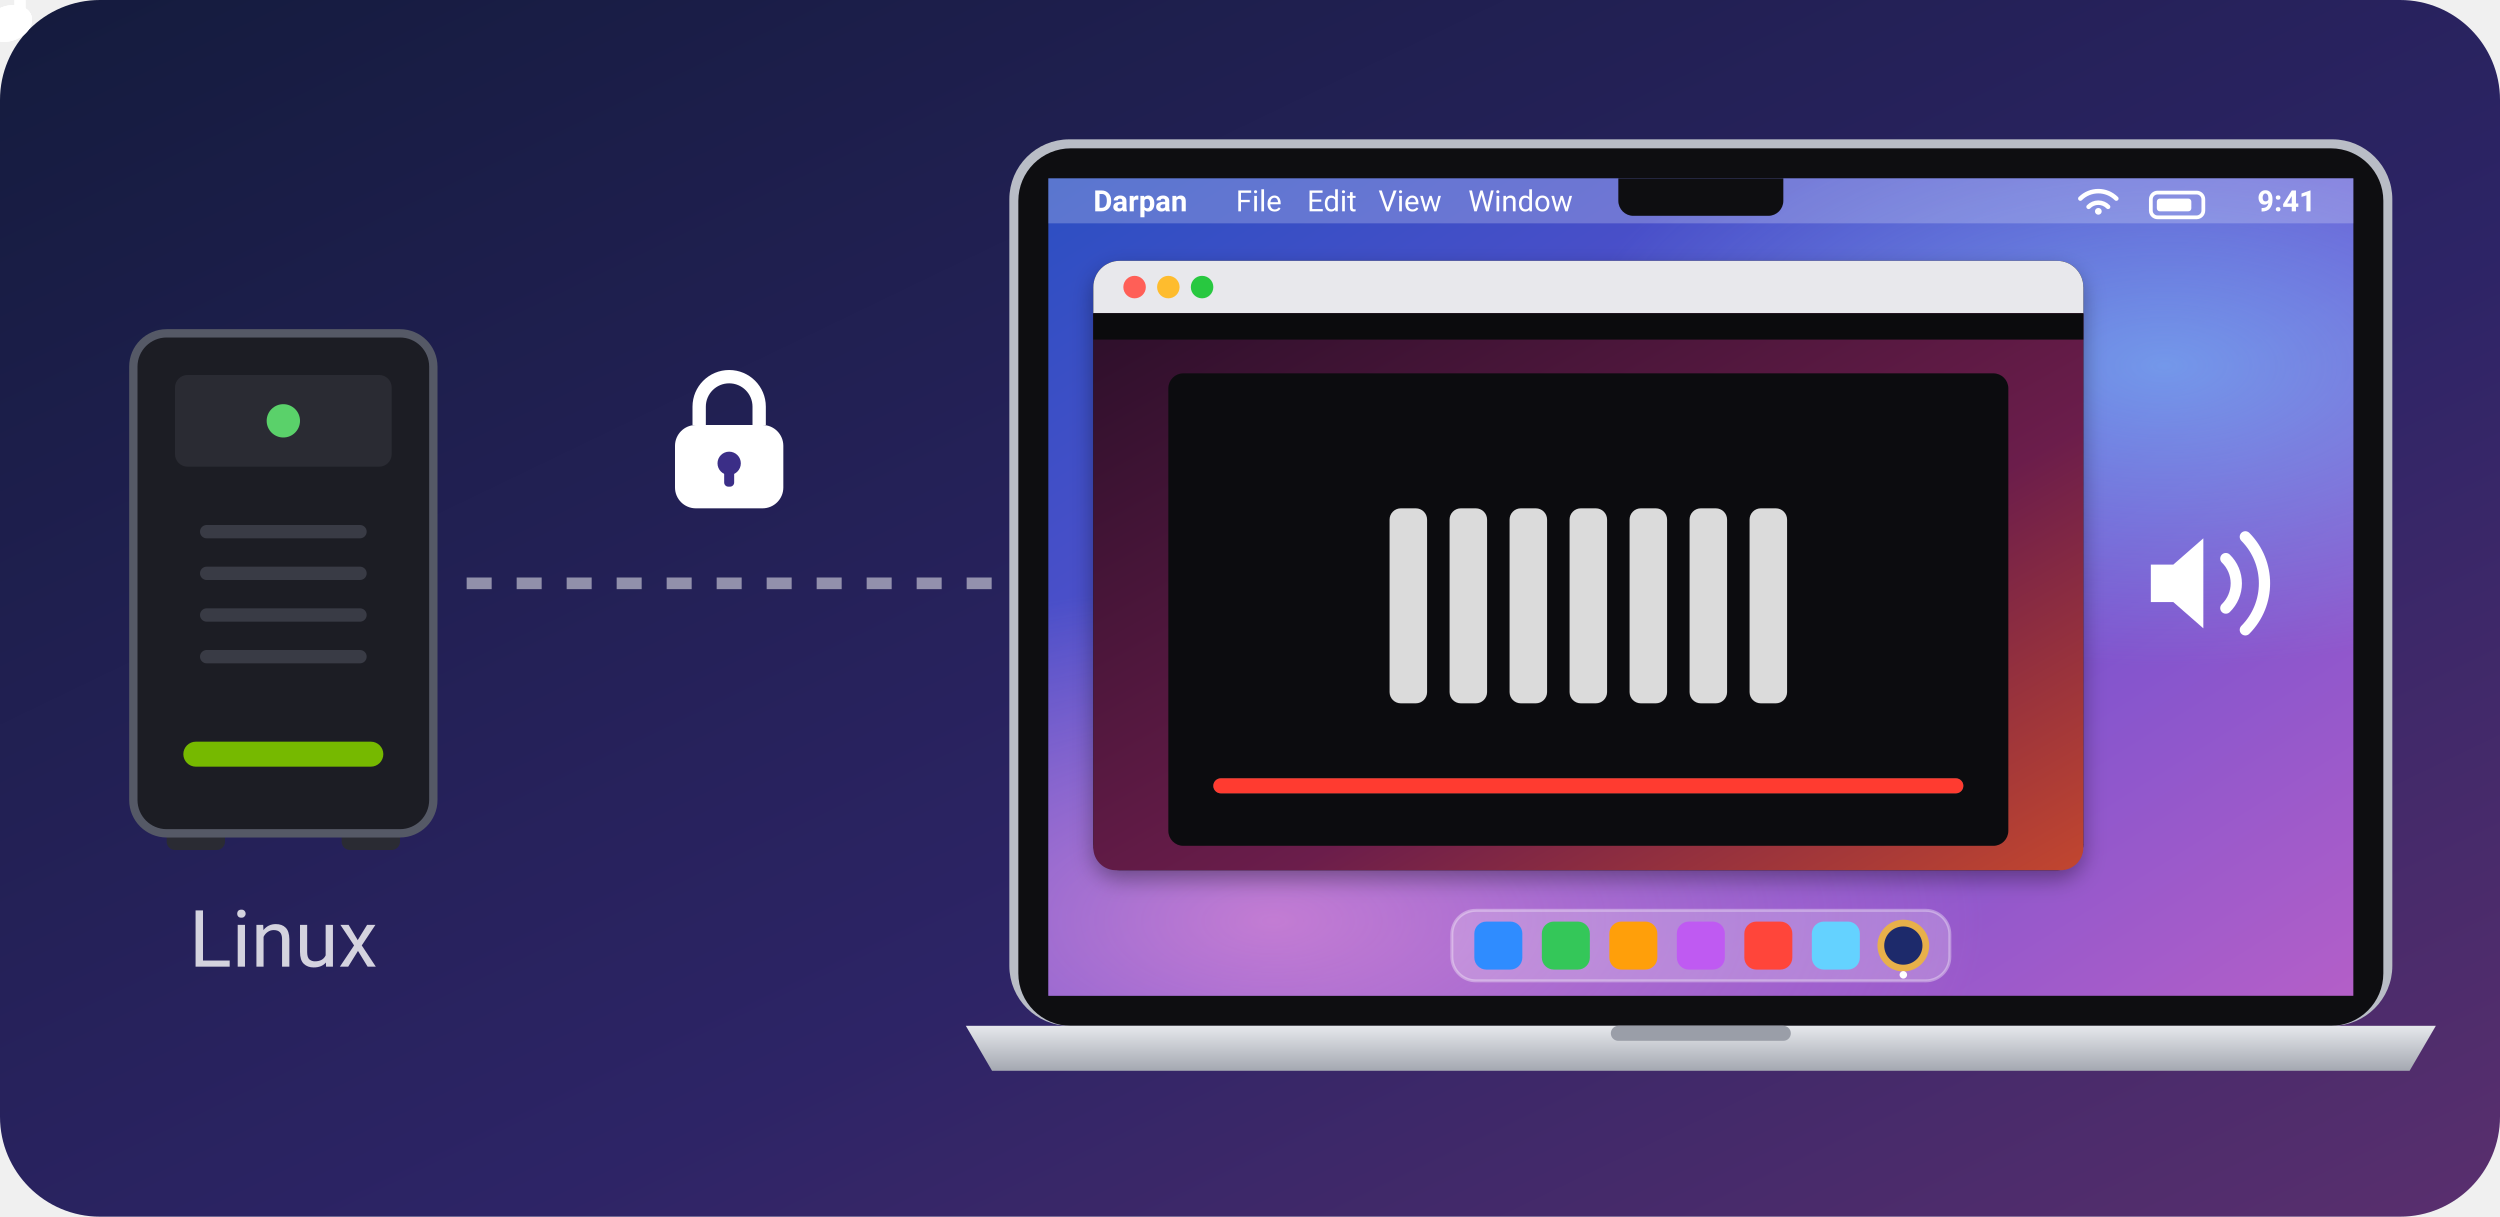
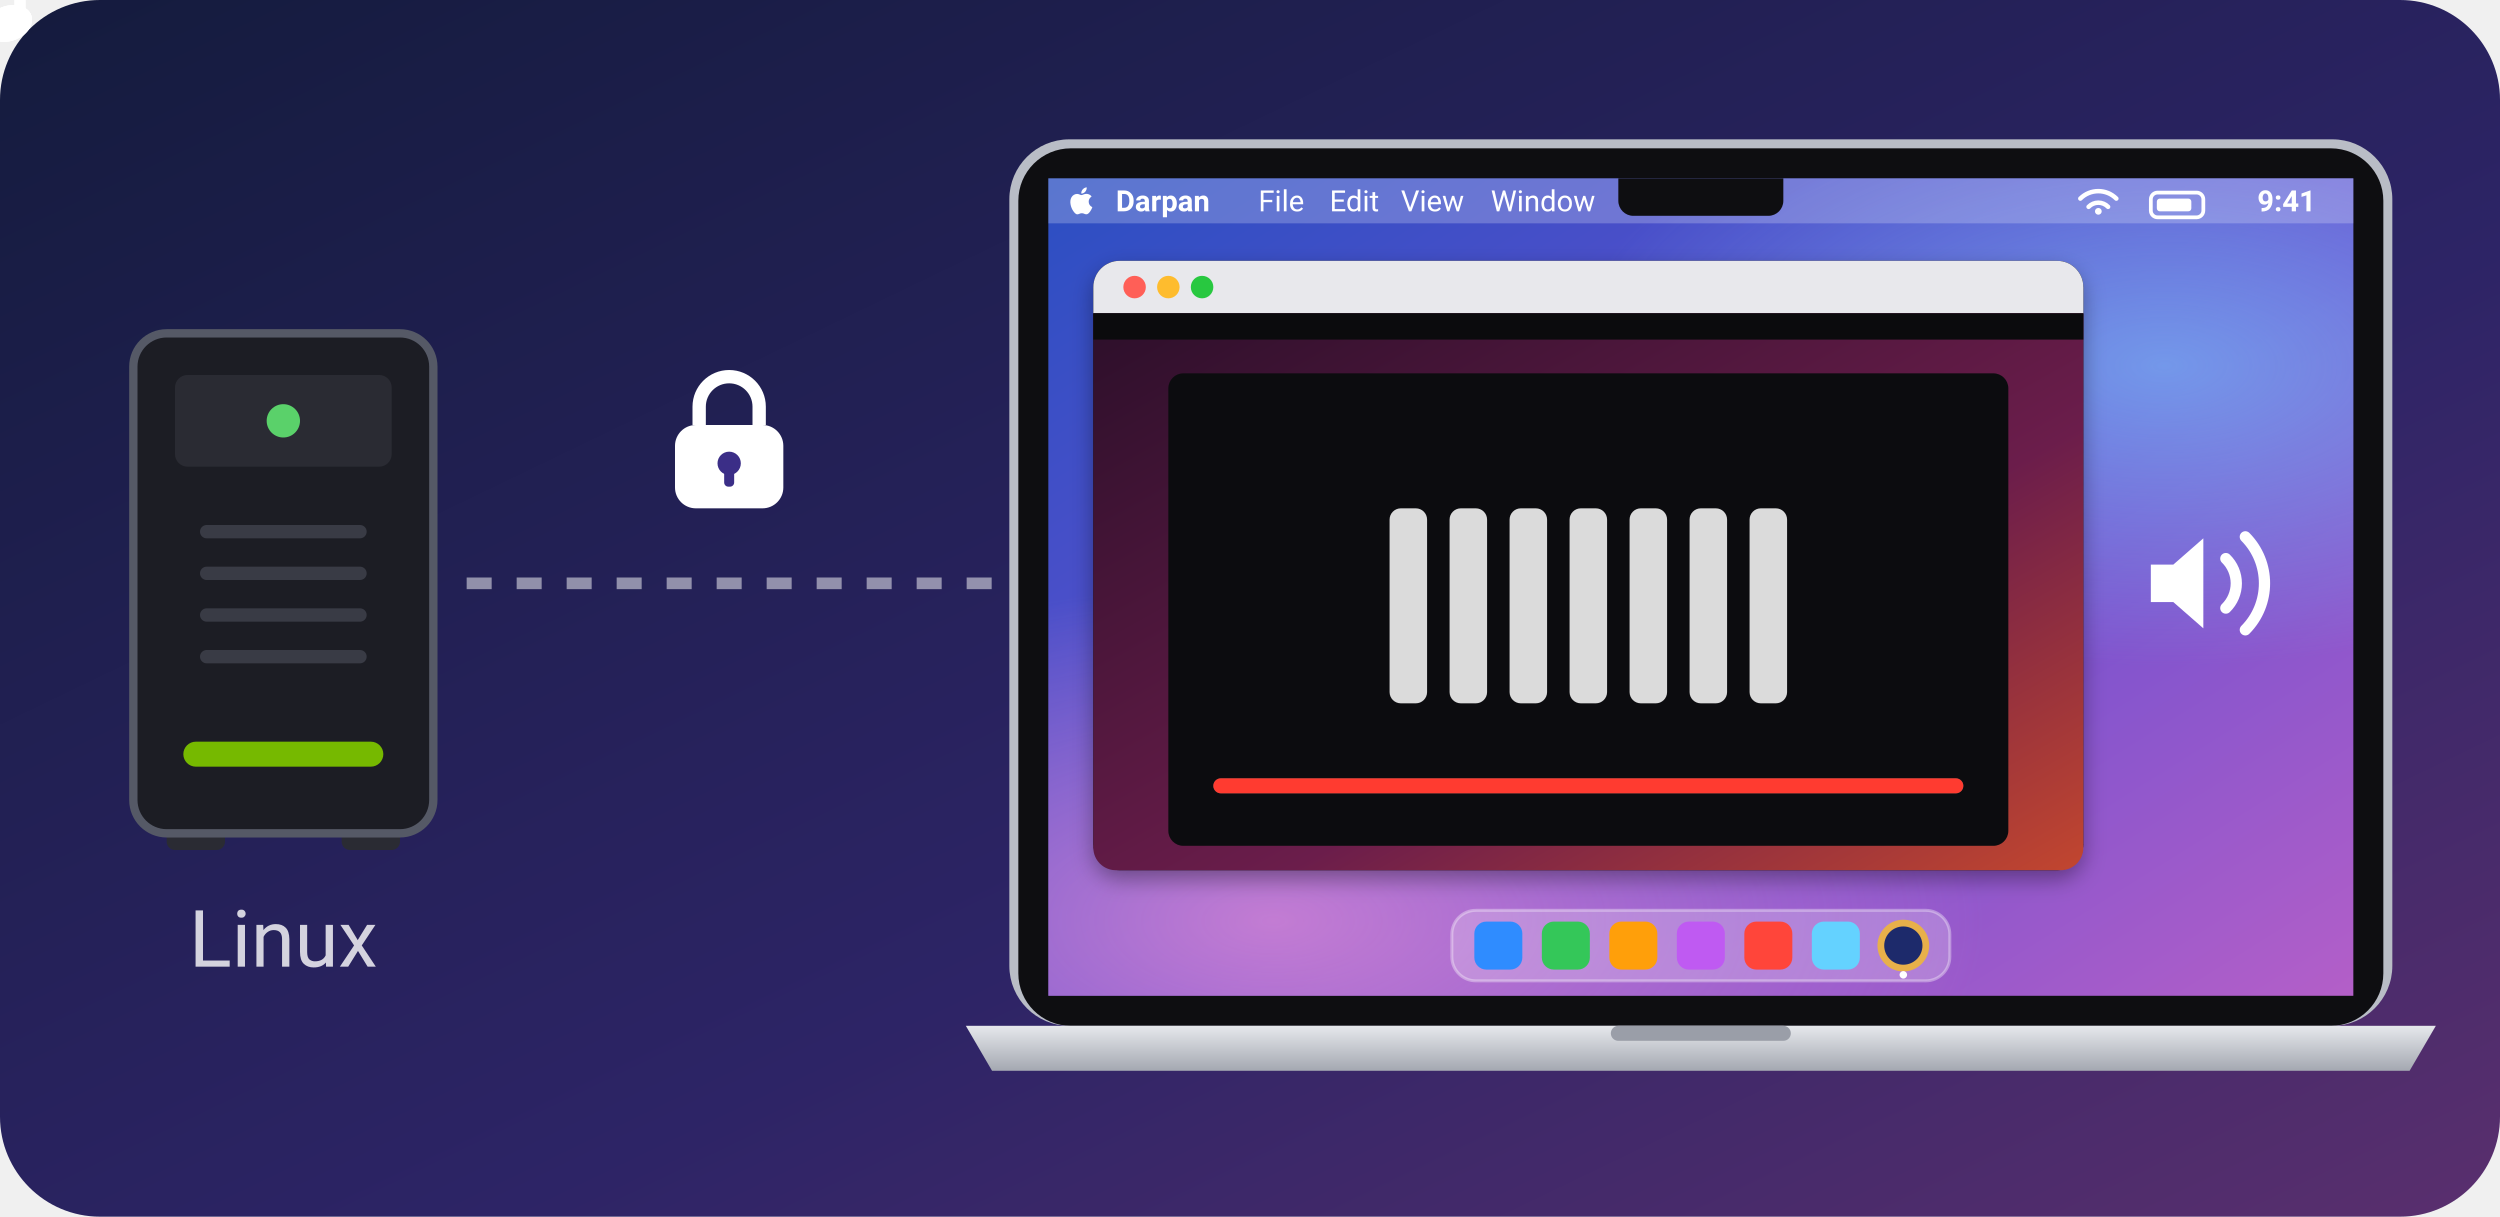
<svg xmlns="http://www.w3.org/2000/svg" viewBox="0 0 300 146" width="300" height="146" role="img" aria-label="A video plays on the Linux computer and its sound comes out of the Mac">
  <style>@keyframes eq0{0.00%{transform:scaleY(0.25)}5.00%{transform:scaleY(0.90)}10.00%{transform:scaleY(0.25)}15.00%{transform:scaleY(0.90)}20.00%{transform:scaleY(0.25)}25.00%{transform:scaleY(0.90)}30.00%{transform:scaleY(0.25)}35.00%{transform:scaleY(0.90)}40.00%{transform:scaleY(0.25)}45.00%{transform:scaleY(0.90)}50.00%{transform:scaleY(0.25)}55.00%{transform:scaleY(0.90)}60.00%{transform:scaleY(0.25)}65.00%{transform:scaleY(0.90)}70.00%{transform:scaleY(0.25)}75.00%{transform:scaleY(0.90)}80.00%{transform:scaleY(0.25)}85.00%{transform:scaleY(0.90)}90.00%{transform:scaleY(0.25)}95.00%{transform:scaleY(0.90)}100.00%{transform:scaleY(0.25)}}.eq0{animation:eq0 6s linear infinite;transform-box:fill-box;transform-origin:50% 100%}@keyframes eq1{0.00%{transform:scaleY(0.60)}5.00%{transform:scaleY(0.30)}10.00%{transform:scaleY(0.60)}15.00%{transform:scaleY(0.30)}20.00%{transform:scaleY(0.60)}25.00%{transform:scaleY(0.30)}30.00%{transform:scaleY(0.60)}35.00%{transform:scaleY(0.30)}40.00%{transform:scaleY(0.60)}45.00%{transform:scaleY(0.30)}50.00%{transform:scaleY(0.60)}55.00%{transform:scaleY(0.30)}60.00%{transform:scaleY(0.60)}65.00%{transform:scaleY(0.30)}70.00%{transform:scaleY(0.60)}75.00%{transform:scaleY(0.30)}80.00%{transform:scaleY(0.60)}85.00%{transform:scaleY(0.30)}90.00%{transform:scaleY(0.60)}95.00%{transform:scaleY(0.30)}100.00%{transform:scaleY(0.60)}}.eq1{animation:eq1 6s linear infinite;transform-box:fill-box;transform-origin:50% 100%}@keyframes eq2{0.00%{transform:scaleY(0.35)}5.00%{transform:scaleY(1.00)}10.00%{transform:scaleY(0.35)}15.00%{transform:scaleY(1.00)}20.00%{transform:scaleY(0.35)}25.00%{transform:scaleY(1.00)}30.00%{transform:scaleY(0.35)}35.00%{transform:scaleY(1.00)}40.00%{transform:scaleY(0.35)}45.00%{transform:scaleY(1.00)}50.00%{transform:scaleY(0.35)}55.00%{transform:scaleY(1.00)}60.00%{transform:scaleY(0.35)}65.00%{transform:scaleY(1.00)}70.00%{transform:scaleY(0.35)}75.00%{transform:scaleY(1.00)}80.00%{transform:scaleY(0.35)}85.00%{transform:scaleY(1.00)}90.00%{transform:scaleY(0.35)}95.00%{transform:scaleY(1.00)}100.00%{transform:scaleY(0.35)}}.eq2{animation:eq2 6s linear infinite;transform-box:fill-box;transform-origin:50% 100%}@keyframes eq3{0.00%{transform:scaleY(0.80)}5.00%{transform:scaleY(0.45)}10.00%{transform:scaleY(0.80)}15.00%{transform:scaleY(0.45)}20.00%{transform:scaleY(0.80)}25.00%{transform:scaleY(0.45)}30.00%{transform:scaleY(0.80)}35.00%{transform:scaleY(0.45)}40.00%{transform:scaleY(0.80)}45.00%{transform:scaleY(0.45)}50.00%{transform:scaleY(0.80)}55.00%{transform:scaleY(0.45)}60.00%{transform:scaleY(0.80)}65.00%{transform:scaleY(0.45)}70.00%{transform:scaleY(0.80)}75.00%{transform:scaleY(0.45)}80.00%{transform:scaleY(0.80)}85.00%{transform:scaleY(0.45)}90.00%{transform:scaleY(0.80)}95.00%{transform:scaleY(0.45)}100.00%{transform:scaleY(0.80)}}.eq3{animation:eq3 6s linear infinite;transform-box:fill-box;transform-origin:50% 100%}@keyframes eq4{0.00%{transform:scaleY(0.30)}5.00%{transform:scaleY(0.75)}10.00%{transform:scaleY(0.30)}15.00%{transform:scaleY(0.75)}20.00%{transform:scaleY(0.30)}25.00%{transform:scaleY(0.75)}30.00%{transform:scaleY(0.30)}35.00%{transform:scaleY(0.75)}40.00%{transform:scaleY(0.30)}45.00%{transform:scaleY(0.75)}50.00%{transform:scaleY(0.30)}55.00%{transform:scaleY(0.75)}60.00%{transform:scaleY(0.30)}65.00%{transform:scaleY(0.75)}70.00%{transform:scaleY(0.30)}75.00%{transform:scaleY(0.75)}80.00%{transform:scaleY(0.30)}85.00%{transform:scaleY(0.75)}90.00%{transform:scaleY(0.30)}95.00%{transform:scaleY(0.75)}100.00%{transform:scaleY(0.30)}}.eq4{animation:eq4 6s linear infinite;transform-box:fill-box;transform-origin:50% 100%}@keyframes eq5{0.00%{transform:scaleY(0.90)}5.00%{transform:scaleY(0.35)}10.00%{transform:scaleY(0.90)}15.00%{transform:scaleY(0.35)}20.00%{transform:scaleY(0.90)}25.00%{transform:scaleY(0.35)}30.00%{transform:scaleY(0.90)}35.00%{transform:scaleY(0.35)}40.00%{transform:scaleY(0.90)}45.00%{transform:scaleY(0.35)}50.00%{transform:scaleY(0.90)}55.00%{transform:scaleY(0.35)}60.00%{transform:scaleY(0.90)}65.00%{transform:scaleY(0.35)}70.00%{transform:scaleY(0.90)}75.00%{transform:scaleY(0.35)}80.00%{transform:scaleY(0.90)}85.00%{transform:scaleY(0.35)}90.00%{transform:scaleY(0.90)}95.00%{transform:scaleY(0.35)}100.00%{transform:scaleY(0.90)}}.eq5{animation:eq5 6s linear infinite;transform-box:fill-box;transform-origin:50% 100%}@keyframes eq6{0.00%{transform:scaleY(0.50)}5.00%{transform:scaleY(0.80)}10.00%{transform:scaleY(0.50)}15.00%{transform:scaleY(0.80)}20.00%{transform:scaleY(0.50)}25.00%{transform:scaleY(0.80)}30.00%{transform:scaleY(0.50)}35.00%{transform:scaleY(0.80)}40.00%{transform:scaleY(0.50)}45.00%{transform:scaleY(0.80)}50.00%{transform:scaleY(0.50)}55.00%{transform:scaleY(0.80)}60.00%{transform:scaleY(0.50)}65.00%{transform:scaleY(0.80)}70.00%{transform:scaleY(0.50)}75.00%{transform:scaleY(0.80)}80.00%{transform:scaleY(0.50)}85.00%{transform:scaleY(0.80)}90.00%{transform:scaleY(0.50)}95.00%{transform:scaleY(0.80)}100.00%{transform:scaleY(0.50)}}.eq6{animation:eq6 6s linear infinite;transform-box:fill-box;transform-origin:50% 100%}@keyframes prog{0.00%{transform:scaleX(0.200)}100.00%{transform:scaleX(0.800)}}.prog{animation:prog 6s linear infinite;transform-box:fill-box;transform-origin:0 0}@keyframes w1{0.00%{opacity:.2}8.33%{opacity:1}16.67%{opacity:.2}25.00%{opacity:1}33.33%{opacity:.2}41.67%{opacity:1}50.00%{opacity:.2}58.33%{opacity:1}66.67%{opacity:.2}75.00%{opacity:1}83.33%{opacity:.2}91.67%{opacity:1}100.00%{opacity:.2}}.w1{animation:w1 6s linear infinite;}@keyframes w2{2.50%{opacity:.2}10.83%{opacity:1}19.17%{opacity:.2}27.50%{opacity:1}35.83%{opacity:.2}44.17%{opacity:1}52.50%{opacity:.2}60.83%{opacity:1}69.17%{opacity:.2}77.50%{opacity:1}85.83%{opacity:.2}94.17%{opacity:1}100.00%{opacity:.2}}.w2{animation:w2 6s linear infinite;}@keyframes n0{0.00%{opacity:0;transform:translate(58.0px,78.0px)}3.33%{opacity:0;transform:translate(58.0px,78.0px)}5.00%{opacity:1;transform:translate(58.0px,78.0px)}15.00%{opacity:1;transform:translate(87.5px,81.0px)}25.00%{opacity:1;transform:translate(123.0px,78.0px)}26.67%{opacity:0;transform:translate(123.0px,78.0px)}100.00%{opacity:0;transform:translate(123.0px,78.0px)}}.n0{animation:n0 6s ease-in-out infinite;}@keyframes n1{0.00%{opacity:0;transform:translate(58.0px,78.0px)}36.67%{opacity:0;transform:translate(58.0px,78.0px)}38.33%{opacity:1;transform:translate(58.0px,78.0px)}48.33%{opacity:1;transform:translate(87.5px,81.0px)}58.33%{opacity:1;transform:translate(123.0px,78.0px)}60.00%{opacity:0;transform:translate(123.0px,78.0px)}100.00%{opacity:0;transform:translate(123.0px,78.0px)}}.n1{animation:n1 6s ease-in-out infinite;}@keyframes n2{0.00%{opacity:0;transform:translate(58.0px,78.0px)}70.00%{opacity:0;transform:translate(58.0px,78.0px)}71.67%{opacity:1;transform:translate(58.0px,78.0px)}81.67%{opacity:1;transform:translate(87.5px,81.0px)}91.67%{opacity:1;transform:translate(123.0px,78.0px)}93.33%{opacity:0;transform:translate(123.0px,78.0px)}100.00%{opacity:0;transform:translate(123.0px,78.0px)}}.n2{animation:n2 6s ease-in-out infinite;}@media (prefers-reduced-motion:reduce){*{animation-play-state:paused!important}}</style>
  <defs>
    <linearGradient id="bg" x1="0" y1="0" x2="1" y2="1">
      <stop offset="0" stop-color="#141b3d" />
      <stop offset=".6" stop-color="#2d2466" />
      <stop offset="1" stop-color="#5a2f6e" />
    </linearGradient>
    <linearGradient id="lin" x1="0" y1="0" x2="1" y2="1">
      <stop offset="0" stop-color="#2c0f2a" />
      <stop offset=".6" stop-color="#6b1d4b" />
      <stop offset="1" stop-color="#c2462f" />
    </linearGradient>
    <linearGradient id="wall" x1="0" y1="0" x2="1" y2="1">
      <stop offset="0" stop-color="#2b4fc2" />
      <stop offset=".55" stop-color="#6a4fd0" />
      <stop offset="1" stop-color="#b45fc8" />
    </linearGradient>
    <radialGradient id="glow1">
      <stop offset="0" stop-color="#ff9ad5" stop-opacity=".6" />
      <stop offset="1" stop-color="#ff9ad5" stop-opacity="0" />
    </radialGradient>
    <radialGradient id="glow2">
      <stop offset="0" stop-color="#7cd3ff" stop-opacity=".55" />
      <stop offset="1" stop-color="#7cd3ff" stop-opacity="0" />
    </radialGradient>
    <linearGradient id="alu" x1="0" y1="0" x2="0" y2="1">
      <stop offset="0" stop-color="#e6e8ec" />
      <stop offset="1" stop-color="#a4a8b1" />
    </linearGradient>
    <filter id="sh" x="-20%" y="-20%" width="140%" height="150%">
      <feDropShadow dx="0" dy="1.2" stdDeviation="1.4" flood-color="#000" flood-opacity=".35" />
    </filter>
    <clipPath id="scr">
      <rect x="108" y="16" width="174" height="109" />
    </clipPath>
    <clipPath id="vc">
      <path d="M0 0H132V71.25a3 3 0 0 1-3 3H3a3 3 0 0 1-3-3z" />
    </clipPath>
  </defs>
  <rect width="300" height="146" rx="12" fill="url(#bg)" />
  <rect x="20" y="99" width="7" height="3" rx="1" fill="#2a2b33" />
  <rect x="41" y="99" width="7" height="3" rx="1" fill="#2a2b33" />
  <rect x="16" y="40" width="36" height="60" rx="4" fill="#1c1d24" stroke="#555966" />
  <rect x="21" y="45" width="26" height="11" rx="1.5" fill="#2a2b33" />
  <circle cx="34.0" cy="50.5" r="2" fill="#5ad16a" />
  <rect x="24" y="63" width="20" height="1.6" rx=".8" fill="#393b45" />
  <rect x="24" y="68" width="20" height="1.6" rx=".8" fill="#393b45" />
  <rect x="24" y="73" width="20" height="1.6" rx=".8" fill="#393b45" />
  <rect x="24" y="78" width="20" height="1.6" rx=".8" fill="#393b45" />
  <rect class="" x="22" y="89" width="24" height="3" rx="1.5" fill="#76b900" />
  <text text-anchor="middle" fill-opacity="0.8" x="34.0" y="116.0" font-family="-apple-system,BlinkMacSystemFont,'Segoe UI',Roboto,Helvetica,Arial,sans-serif" font-size="9.5" fill="#fff" xml:space="preserve">Linux</text>
  <g class="">
    <line x1="56" y1="70" x2="119" y2="70" stroke="#fff" stroke-opacity=".5" stroke-width="1.4" stroke-dasharray="3 3" />
    <g transform="translate(87.5 55)">
      <rect x="-6.5" y="-4" width="13" height="10" rx="2.5" fill="#fff" />
      <path d="M-3.6-4v-2.2a3.6 3.6 0 0 1 7.2 0V-4" fill="none" stroke="#fff" stroke-width="1.6" />
      <circle cy=".6" r="1.4" fill="#3b2e87" />
      <rect x="-.6" y=".6" width="1.2" height="2.8" rx=".5" fill="#3b2e87" />
    </g>
  </g>
  <g transform="translate(28.6 7.0) scale(0.9)">
    <rect x="102.8" y="10.8" width="184.4" height="118.2" rx="8" fill="#b9bdc6" />
    <rect x="104" y="12" width="182" height="117" rx="7" fill="#0e0e11" />
    <g clip-path="url(#scr)">
      <rect x="108" y="16" width="174" height="109" fill="url(#wall)" />
      <ellipse cx="138" cy="115" rx="95" ry="45" fill="url(#glow1)" />
      <ellipse cx="257" cy="41" rx="80" ry="40" fill="url(#glow2)" />
      <g class="">
        <rect x="114" y="27" width="132" height="81.25" rx="3.5" fill="#111" filter="url(#sh)" />
        <path d="M114 34v-3.5a3.5 3.5 0 0 1 3.5-3.5h125a3.5 3.5 0 0 1 3.5 3.5v3.5z" fill="#e8e8ec" />
        <circle cx="119.5" cy="30.5" r="1.5" fill="#ff5f57" />
        <circle cx="124.0" cy="30.5" r="1.5" fill="#febc2e" />
        <circle cx="128.5" cy="30.5" r="1.5" fill="#28c840" />
        <g transform="translate(114 34)">
          <g clip-path="url(#vc)">
            <rect width="132" height="74.25" fill="url(#lin)" />
            <rect width="132" height="3.5" fill="#0b0b0d" />
            <rect x="10" y="8" width="112" height="63" rx="2" fill="#0c0c0f" />
            <rect class="eq0" x="39.5" y="26" width="5" height="26" rx="1.5" fill="#fff" fill-opacity=".85" />
            <rect class="eq1" x="47.5" y="26" width="5" height="26" rx="1.5" fill="#fff" fill-opacity=".85" />
            <rect class="eq2" x="55.5" y="26" width="5" height="26" rx="1.5" fill="#fff" fill-opacity=".85" />
            <rect class="eq3" x="63.5" y="26" width="5" height="26" rx="1.5" fill="#fff" fill-opacity=".85" />
            <rect class="eq4" x="71.5" y="26" width="5" height="26" rx="1.5" fill="#fff" fill-opacity=".85" />
            <rect class="eq5" x="79.5" y="26" width="5" height="26" rx="1.5" fill="#fff" fill-opacity=".85" />
            <rect class="eq6" x="87.5" y="26" width="5" height="26" rx="1.5" fill="#fff" fill-opacity=".85" />
            <rect x="16" y="62" width="100" height="2" rx="1" fill="#fff" fill-opacity=".25" />
            <rect class="prog" x="16" y="62" width="100" height="2" rx="1" fill="#ff3b30" />
          </g>
        </g>
      </g>
      <g transform="translate(262 70)">
        <path d="M-7-2.5h3l4-3.5v12l-4-3.5h-3z" fill="#fff" />
        <path class="w1" d="M3-3.3a4.6 4.6 0 0 1 0 6.6" fill="none" stroke="#fff" stroke-width="1.5" stroke-linecap="round" />
        <path class="w2" d="M5.6-6.2a8.8 8.8 0 0 1 0 12.4" fill="none" stroke="#fff" stroke-width="1.5" stroke-linecap="round" />
      </g>
      <rect x="161.8" y="113.6" width="66.4" height="9.4" rx="3.2" fill="#fff" fill-opacity=".22" stroke="#fff" stroke-opacity=".35" stroke-width=".4" />
      <rect x="164.8" y="115.1" width="6.4" height="6.4" rx="1.6" fill="#2f8cff" />
      <rect x="173.8" y="115.1" width="6.4" height="6.4" rx="1.6" fill="#34c759" />
      <rect x="182.8" y="115.1" width="6.4" height="6.4" rx="1.6" fill="#ff9f0a" />
      <rect x="191.8" y="115.1" width="6.4" height="6.4" rx="1.6" fill="#bf5af2" />
      <rect x="200.8" y="115.1" width="6.4" height="6.4" rx="1.6" fill="#ff453a" />
      <rect x="209.8" y="115.1" width="6.4" height="6.4" rx="1.6" fill="#64d2ff" />
      <circle cx="222.0" cy="118.3" r="3" fill="#1d2a6b" stroke="#e8b04a" stroke-width=".9" />
      <circle cx="222.0" cy="122.2" r=".5" fill="#fff" />
      <rect x="108" y="16" width="174" height="6" fill="#fff" fill-opacity=".22" />
-       <text font-weight="700" x="114.0" y="20.4" font-family="-apple-system,BlinkMacSystemFont,'Segoe UI',Roboto,Helvetica,Arial,sans-serif" font-size="3.9" fill="#fff" xml:space="preserve">Darpan</text>
-       <text x="133.0" y="20.4" font-family="-apple-system,BlinkMacSystemFont,'Segoe UI',Roboto,Helvetica,Arial,sans-serif" font-size="3.9" fill="#fff" xml:space="preserve">File</text>
-       <text x="142.5" y="20.4" font-family="-apple-system,BlinkMacSystemFont,'Segoe UI',Roboto,Helvetica,Arial,sans-serif" font-size="3.9" fill="#fff" xml:space="preserve">Edit</text>
-       <text x="152.0" y="20.4" font-family="-apple-system,BlinkMacSystemFont,'Segoe UI',Roboto,Helvetica,Arial,sans-serif" font-size="3.9" fill="#fff" xml:space="preserve">View</text>
-       <text x="164.0" y="20.4" font-family="-apple-system,BlinkMacSystemFont,'Segoe UI',Roboto,Helvetica,Arial,sans-serif" font-size="3.9" fill="#fff" xml:space="preserve">Window</text>
+       <path transform="translate(110.6 17.2) scale(0.15)" d="M12.152 6.896c-.948 0-2.415-1.078-3.96-1.04-2.04.027-3.91 1.183-4.961 3.014-2.117 3.675-.546 9.103 1.519 12.09 1.013 1.454 2.208 3.09 3.792 3.039 1.52-.065 2.09-.987 3.935-.987 1.831 0 2.35.987 3.96.948 1.637-.026 2.676-1.48 3.676-2.948 1.156-1.688 1.636-3.325 1.662-3.415-.039-.013-3.182-1.221-3.22-4.857-.026-3.04 2.48-4.494 2.597-4.559-1.429-2.09-3.623-2.324-4.39-2.376-2-.156-3.675 1.09-4.61 1.09zM15.53 3.83c.843-1.012 1.4-2.427 1.245-3.83-1.207.052-2.662.805-3.532 1.818-.78.896-1.454 2.338-1.273 3.714 1.338.104 2.715-.688 3.559-1.701" fill="#fff" />
+       <text font-weight="700" x="117.0" y="20.4" font-family="-apple-system,BlinkMacSystemFont,'Segoe UI',Roboto,Helvetica,Arial,sans-serif" font-size="3.9" fill="#fff" xml:space="preserve">Darpan</text>
+       <text x="136.0" y="20.4" font-family="-apple-system,BlinkMacSystemFont,'Segoe UI',Roboto,Helvetica,Arial,sans-serif" font-size="3.9" fill="#fff" xml:space="preserve">File</text>
+       <text x="145.5" y="20.4" font-family="-apple-system,BlinkMacSystemFont,'Segoe UI',Roboto,Helvetica,Arial,sans-serif" font-size="3.9" fill="#fff" xml:space="preserve">Edit</text>
+       <text x="155.0" y="20.4" font-family="-apple-system,BlinkMacSystemFont,'Segoe UI',Roboto,Helvetica,Arial,sans-serif" font-size="3.9" fill="#fff" xml:space="preserve">View</text>
+       <text x="167.0" y="20.4" font-family="-apple-system,BlinkMacSystemFont,'Segoe UI',Roboto,Helvetica,Arial,sans-serif" font-size="3.9" fill="#fff" xml:space="preserve">Window</text>
      <g fill="none" stroke="#fff" stroke-width=".6" stroke-linecap="round" transform="translate(248 20.3)">
        <path d="M-2.4-1.6a3.4 3.4 0 0 1 4.8 0" />
        <path d="M-1.3-.5a1.8 1.8 0 0 1 2.6 0" />
      </g>
      <circle cx="248" cy="20.4" r=".45" fill="#fff" />
      <rect x="255" y="17.9" width="7" height="3.3" rx=".9" fill="none" stroke="#fff" stroke-width=".5" />
      <rect x="255.8" y="18.7" width="4.6" height="1.7" rx=".4" fill="#fff" />
      <text text-anchor="end" font-weight="600" x="277.0" y="20.4" font-family="-apple-system,BlinkMacSystemFont,'Segoe UI',Roboto,Helvetica,Arial,sans-serif" font-size="3.9" fill="#fff" xml:space="preserve">9:41</text>
      <path d="M184.0 16h22v3a2 2 0 0 1-2 2h-18a2 2 0 0 1-2-2z" fill="#0e0e11" />
    </g>
    <path d="M97 129h196l-3.5 6h-189z" fill="url(#alu)" />
    <rect x="183.0" y="129" width="24" height="2" rx="1" fill="#9a9ea8" />
  </g>
  <g class="n0">
    <ellipse cx="0" cy="3" rx="2.9" ry="2.1" transform="rotate(-20)" fill="#fff" />
    <path d="M2.4 2.4V-7c1.5 1.8 4 2.6 3.6 5.6" fill="none" stroke="#fff" stroke-width="1.3" stroke-linecap="round" />
  </g>
  <g class="n1">
    <ellipse cx="0" cy="3" rx="2.9" ry="2.1" transform="rotate(-20)" fill="#fff" />
    <path d="M2.4 2.4V-7c1.5 1.8 4 2.6 3.6 5.6" fill="none" stroke="#fff" stroke-width="1.3" stroke-linecap="round" />
  </g>
  <g class="n2">
    <ellipse cx="0" cy="3" rx="2.9" ry="2.1" transform="rotate(-20)" fill="#fff" />
    <path d="M2.4 2.4V-7c1.5 1.8 4 2.6 3.6 5.6" fill="none" stroke="#fff" stroke-width="1.3" stroke-linecap="round" />
  </g>
</svg>
